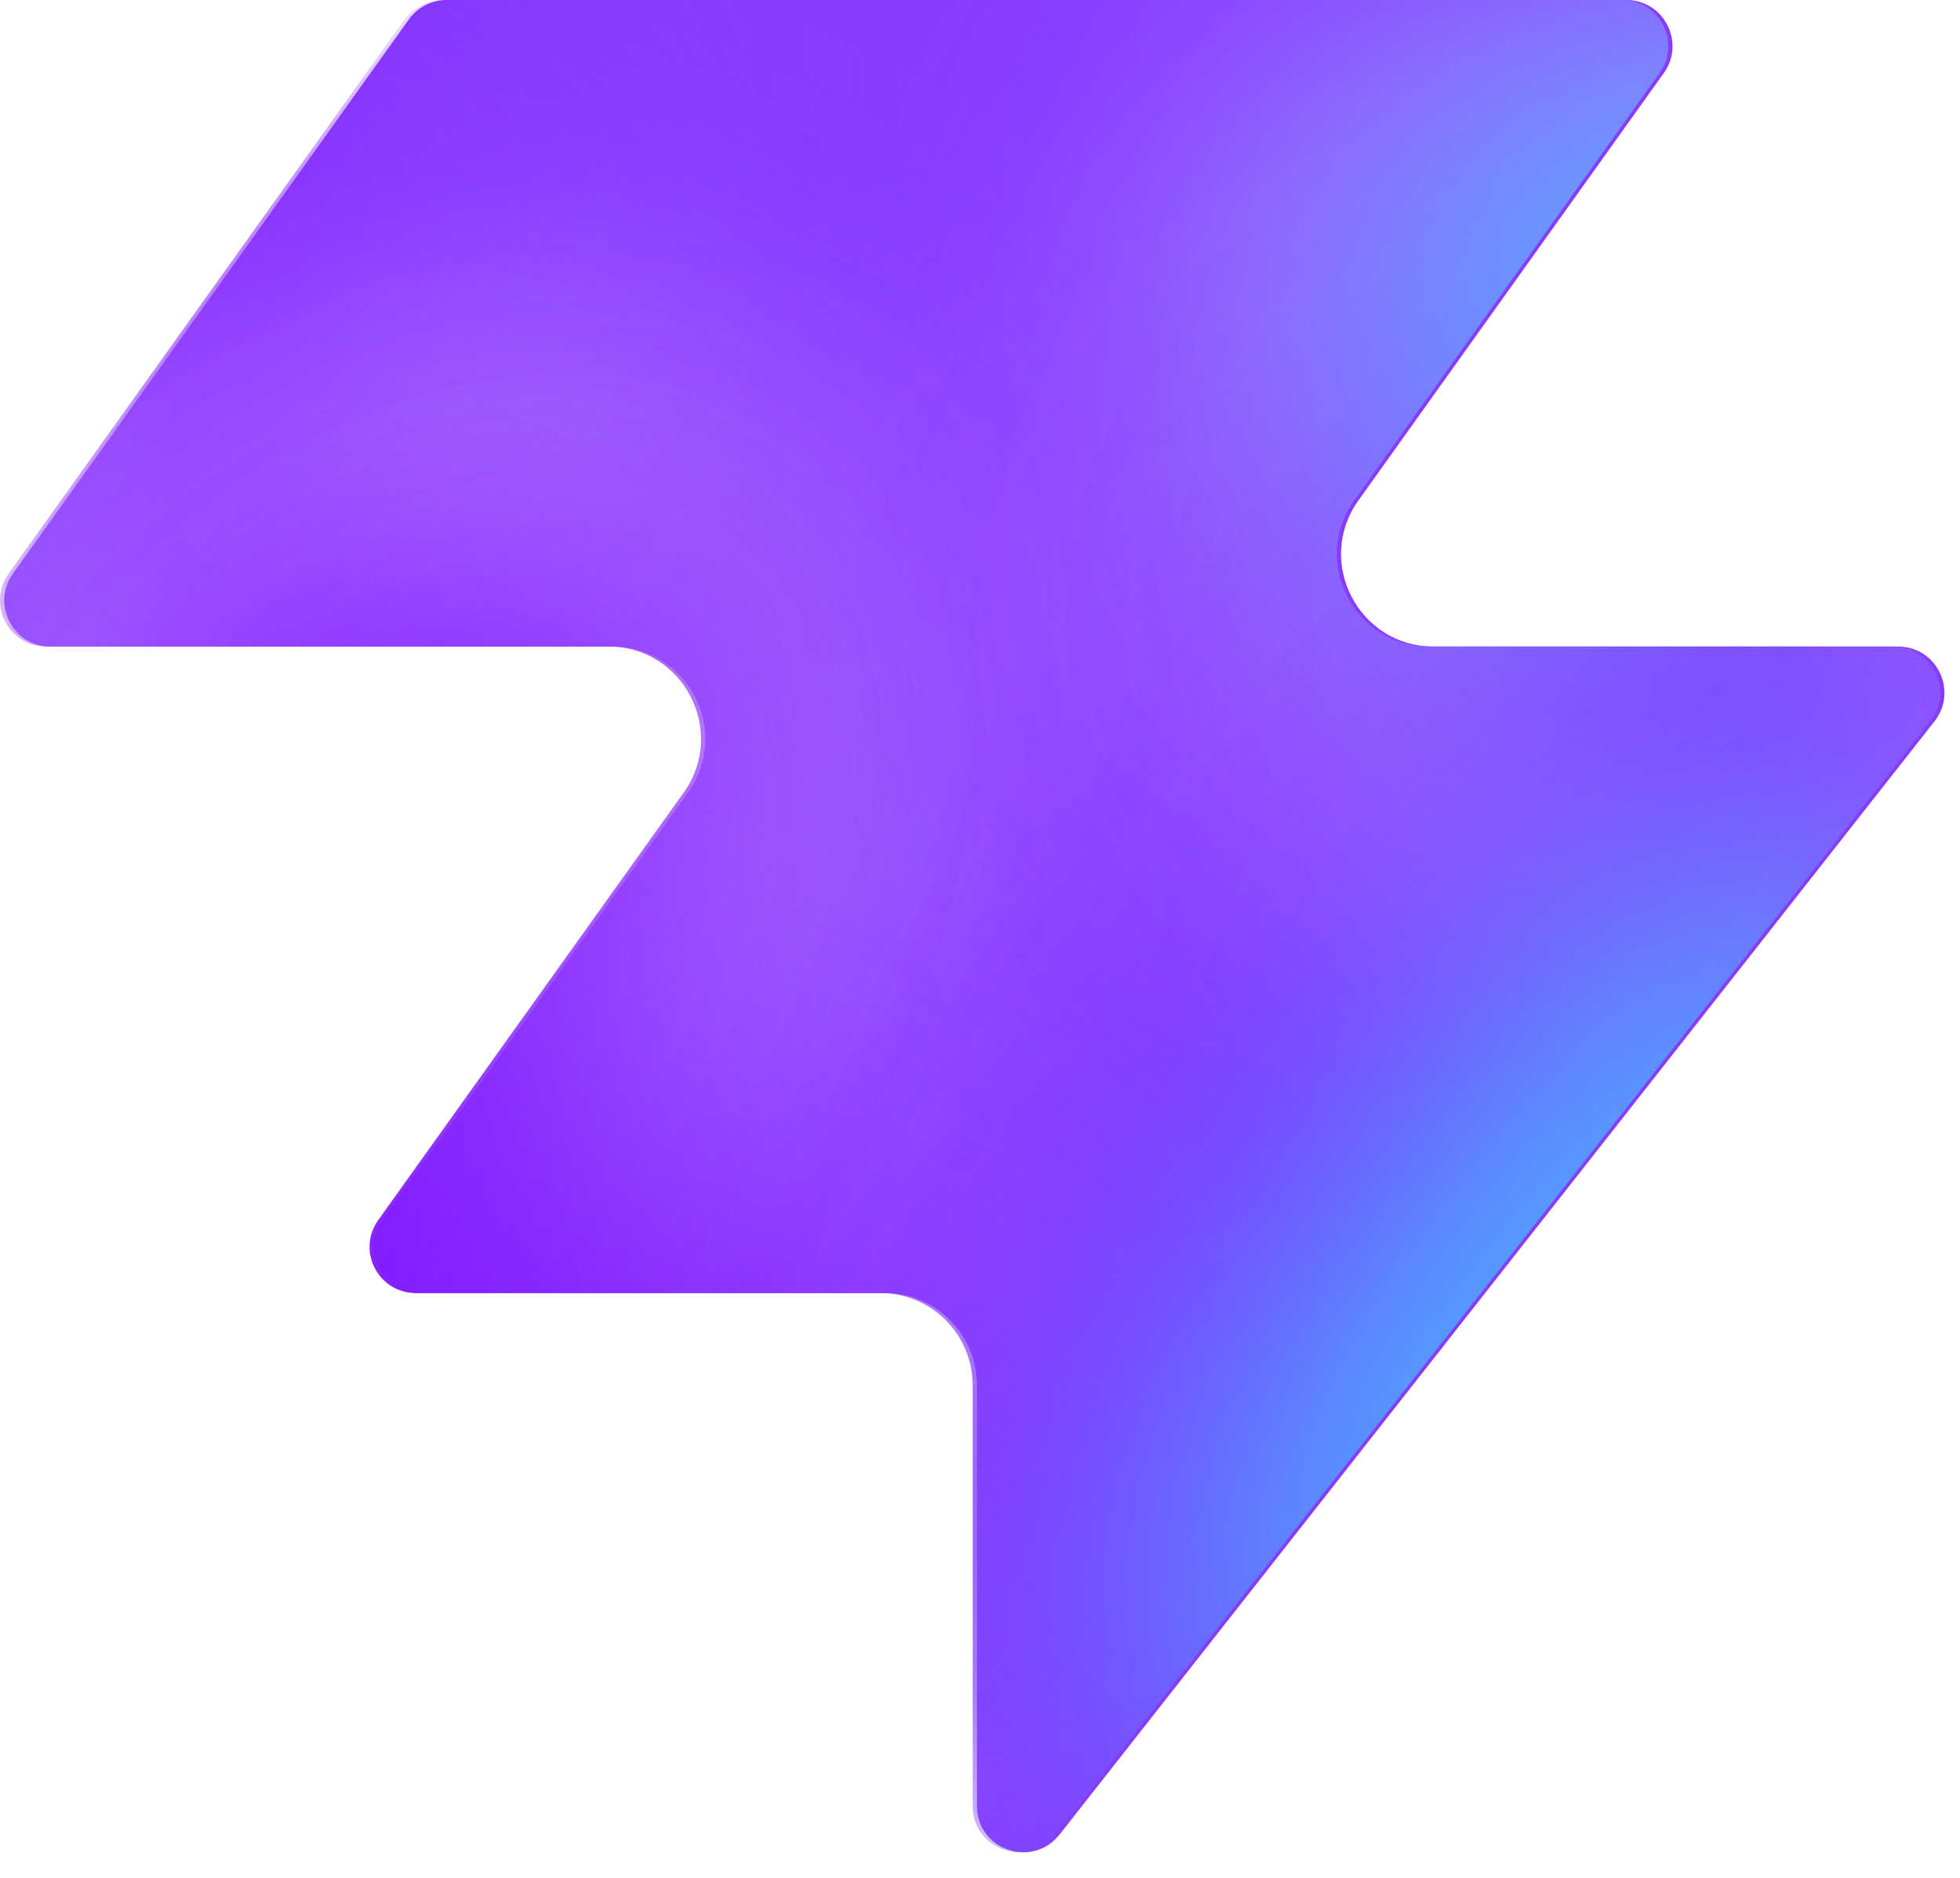
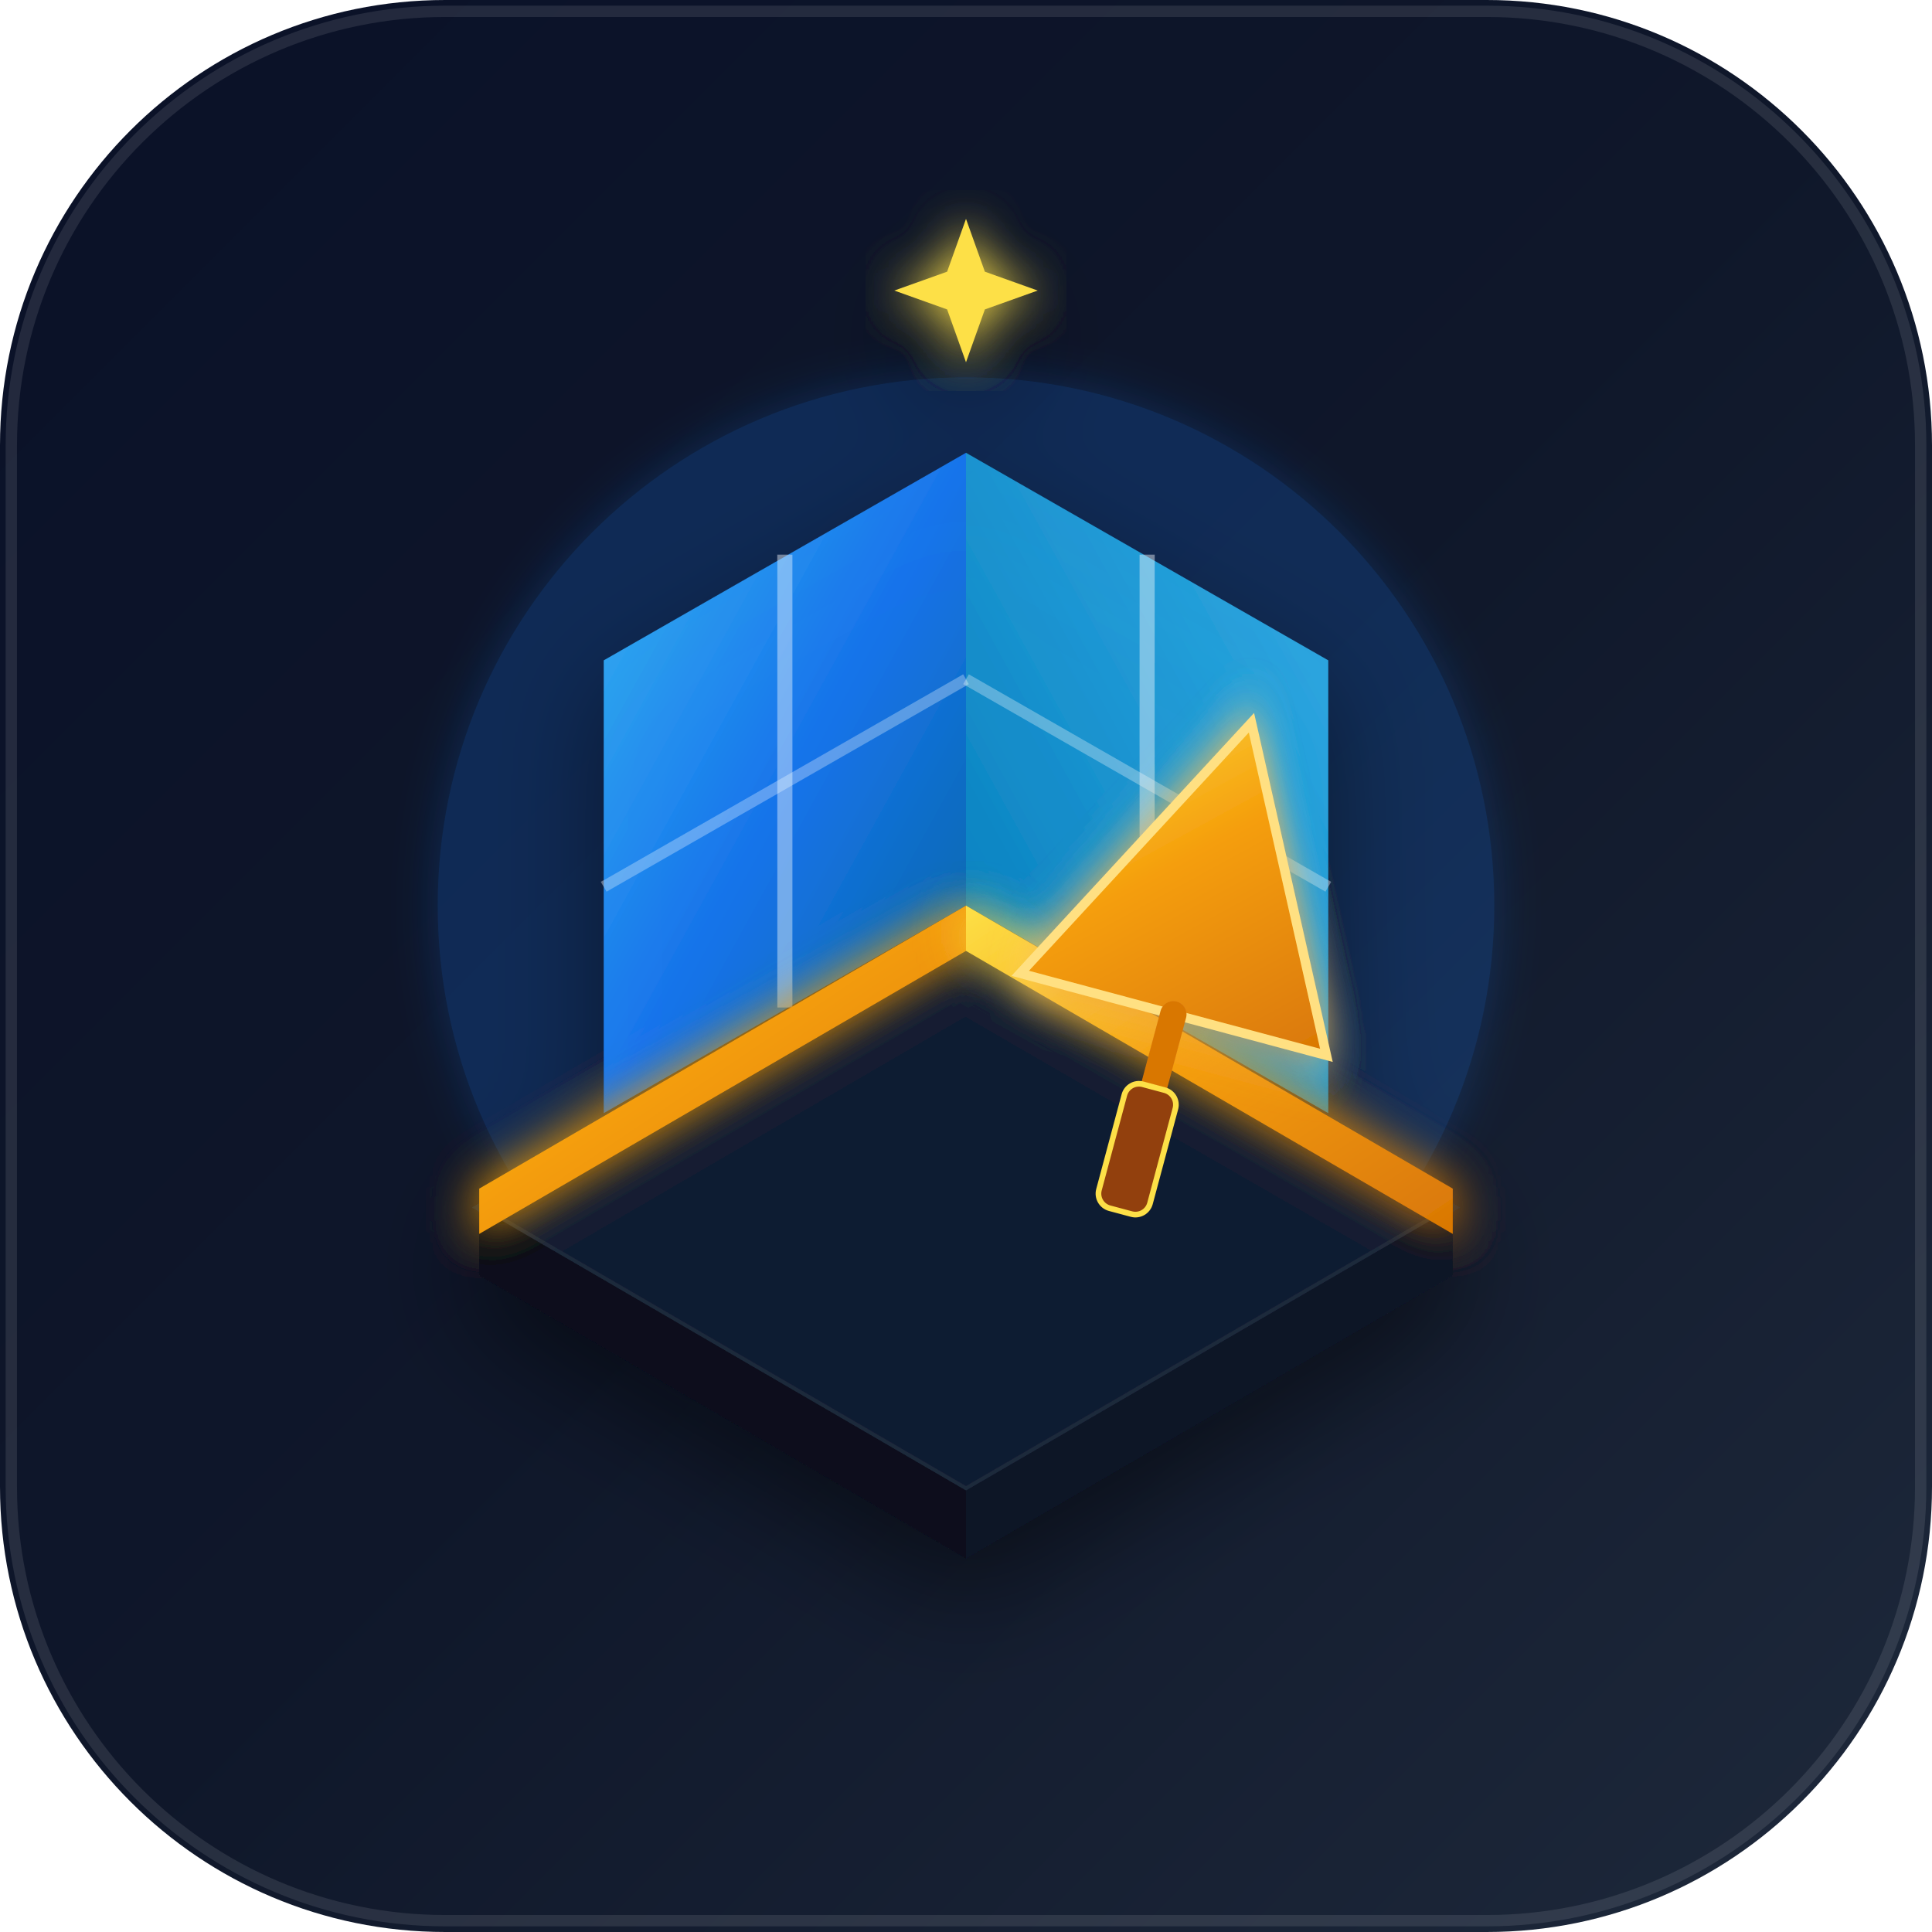
- <svg xmlns="http://www.w3.org/2000/svg" width="48" height="46" fill="none" viewBox="0 0 48 46">
-   <path fill="#863bff" d="M25.946 44.938c-.664.845-2.021.375-2.021-.698V33.937a2.26 2.26 0 0 0-2.262-2.262H10.287c-.92 0-1.456-1.04-.92-1.788l7.48-10.471c1.07-1.497 0-3.578-1.842-3.578H1.237c-.92 0-1.456-1.04-.92-1.788L10.013.474c.214-.297.556-.474.92-.474h28.894c.92 0 1.456 1.04.92 1.788l-7.48 10.471c-1.07 1.498 0 3.579 1.842 3.579h11.377c.943 0 1.473 1.088.89 1.83L25.947 44.94z" style="fill:#863bff;fill:color(display-p3 .525 .23 1);fill-opacity:1" />
-   <mask id="a" width="48" height="46" x="0" y="0" maskUnits="userSpaceOnUse" style="mask-type:alpha">
-     <path fill="#000" d="M25.842 44.938c-.664.844-2.021.375-2.021-.698V33.937a2.26 2.26 0 0 0-2.262-2.262H10.183c-.92 0-1.456-1.04-.92-1.788l7.48-10.471c1.07-1.498 0-3.579-1.842-3.579H1.133c-.92 0-1.456-1.04-.92-1.787L9.91.473c.214-.297.556-.474.92-.474h28.894c.92 0 1.456 1.04.92 1.788l-7.48 10.471c-1.07 1.498 0 3.578 1.842 3.578h11.377c.943 0 1.473 1.088.89 1.832L25.843 44.94z" style="fill:#000;fill-opacity:1" />
-   </mask>
-   <g mask="url(#a)">
-     <g filter="url(#b)">
-       <ellipse cx="5.508" cy="14.704" fill="#ede6ff" rx="5.508" ry="14.704" style="fill:#ede6ff;fill:color(display-p3 .927 .903 1);fill-opacity:1" transform="matrix(.00324 1 1 -.00324 -4.47 31.516)" />
-     </g>
-     <g filter="url(#c)">
-       <ellipse cx="10.399" cy="29.851" fill="#ede6ff" rx="10.399" ry="29.851" style="fill:#ede6ff;fill:color(display-p3 .927 .903 1);fill-opacity:1" transform="matrix(.00324 1 1 -.00324 -39.328 7.883)" />
-     </g>
-     <g filter="url(#d)">
-       <ellipse cx="5.508" cy="30.487" fill="#7e14ff" rx="5.508" ry="30.487" style="fill:#7e14ff;fill:color(display-p3 .492 .077 1);fill-opacity:1" transform="rotate(89.814 -25.913 -14.639)scale(1 -1)" />
-     </g>
-     <g filter="url(#e)">
-       <ellipse cx="5.508" cy="30.599" fill="#7e14ff" rx="5.508" ry="30.599" style="fill:#7e14ff;fill:color(display-p3 .492 .077 1);fill-opacity:1" transform="rotate(89.814 -32.644 -3.334)scale(1 -1)" />
-     </g>
-     <g filter="url(#f)">
-       <ellipse cx="5.508" cy="30.599" fill="#7e14ff" rx="5.508" ry="30.599" style="fill:#7e14ff;fill:color(display-p3 .492 .077 1);fill-opacity:1" transform="matrix(.00324 1 1 -.00324 -34.34 30.47)" />
-     </g>
-     <g filter="url(#g)">
-       <ellipse cx="14.072" cy="22.078" fill="#ede6ff" rx="14.072" ry="22.078" style="fill:#ede6ff;fill:color(display-p3 .927 .903 1);fill-opacity:1" transform="rotate(93.35 24.506 48.493)scale(-1 1)" />
-     </g>
-     <g filter="url(#h)">
-       <ellipse cx="3.47" cy="21.501" fill="#7e14ff" rx="3.47" ry="21.501" style="fill:#7e14ff;fill:color(display-p3 .492 .077 1);fill-opacity:1" transform="rotate(89.009 28.708 47.59)scale(-1 1)" />
-     </g>
-     <g filter="url(#i)">
-       <ellipse cx="3.47" cy="21.501" fill="#7e14ff" rx="3.47" ry="21.501" style="fill:#7e14ff;fill:color(display-p3 .492 .077 1);fill-opacity:1" transform="rotate(89.009 28.708 47.59)scale(-1 1)" />
-     </g>
-     <g filter="url(#j)">
-       <ellipse cx=".387" cy="8.972" fill="#7e14ff" rx="4.407" ry="29.108" style="fill:#7e14ff;fill:color(display-p3 .492 .077 1);fill-opacity:1" transform="rotate(39.51 .387 8.972)" />
-     </g>
-     <g filter="url(#k)">
-       <ellipse cx="47.523" cy="-6.092" fill="#7e14ff" rx="4.407" ry="29.108" style="fill:#7e14ff;fill:color(display-p3 .492 .077 1);fill-opacity:1" transform="rotate(37.892 47.523 -6.092)" />
-     </g>
-     <g filter="url(#l)">
-       <ellipse cx="41.412" cy="6.333" fill="#47bfff" rx="5.971" ry="9.665" style="fill:#47bfff;fill:color(display-p3 .28 .748 1);fill-opacity:1" transform="rotate(37.892 41.412 6.333)" />
-     </g>
-     <g filter="url(#m)">
-       <ellipse cx="-1.879" cy="38.332" fill="#7e14ff" rx="4.407" ry="29.108" style="fill:#7e14ff;fill:color(display-p3 .492 .077 1);fill-opacity:1" transform="rotate(37.892 -1.88 38.332)" />
-     </g>
-     <g filter="url(#n)">
-       <ellipse cx="-1.879" cy="38.332" fill="#7e14ff" rx="4.407" ry="29.108" style="fill:#7e14ff;fill:color(display-p3 .492 .077 1);fill-opacity:1" transform="rotate(37.892 -1.88 38.332)" />
-     </g>
-     <g filter="url(#o)">
-       <ellipse cx="35.651" cy="29.907" fill="#7e14ff" rx="4.407" ry="29.108" style="fill:#7e14ff;fill:color(display-p3 .492 .077 1);fill-opacity:1" transform="rotate(37.892 35.651 29.907)" />
-     </g>
-     <g filter="url(#p)">
-       <ellipse cx="38.418" cy="32.4" fill="#47bfff" rx="5.971" ry="15.297" style="fill:#47bfff;fill:color(display-p3 .28 .748 1);fill-opacity:1" transform="rotate(37.892 38.418 32.4)" />
-     </g>
-   </g>
+ <svg xmlns="http://www.w3.org/2000/svg" viewBox="0 0 512 512" width="512" height="512">
  <defs>
-     <filter id="b" width="60.045" height="41.654" x="-19.77" y="16.149" color-interpolation-filters="sRGB" filterUnits="userSpaceOnUse">
-       <feFlood flood-opacity="0" result="BackgroundImageFix" />
-       <feBlend in="SourceGraphic" in2="BackgroundImageFix" result="shape" />
-       <feGaussianBlur result="effect1_foregroundBlur_2002_17158" stdDeviation="7.659" />
+     <linearGradient id="bgGrad" x1="0%" y1="0%" x2="100%" y2="100%">
+       <stop offset="0%" stop-color="#0A1128" />
+       <stop offset="50%" stop-color="#0F172A" />
+       <stop offset="100%" stop-color="#1E293B" />
+     </linearGradient>
+     <linearGradient id="blueGrad" x1="0%" y1="0%" x2="100%" y2="100%">
+       <stop offset="0%" stop-color="#38BDF8" />
+       <stop offset="50%" stop-color="#1877F2" />
+       <stop offset="100%" stop-color="#0369A1" />
+     </linearGradient>
+     <linearGradient id="cyanGrad" x1="0%" y1="100%" x2="100%" y2="0%">
+       <stop offset="0%" stop-color="#0284C7" />
+       <stop offset="100%" stop-color="#38BDF8" />
+     </linearGradient>
+     <linearGradient id="goldGrad" x1="0%" y1="0%" x2="100%" y2="100%">
+       <stop offset="0%" stop-color="#FDE047" />
+       <stop offset="45%" stop-color="#F59E0B" />
+       <stop offset="100%" stop-color="#D97706" />
+     </linearGradient>
+     <filter id="glow" x="-20%" y="-20%" width="140%" height="140%">
+       <feGaussianBlur stdDeviation="6" result="blur" />
+       <feComposite in="SourceGraphic" in2="blur" operator="over" />
    </filter>
-     <filter id="c" width="90.34" height="51.437" x="-54.613" y="-7.533" color-interpolation-filters="sRGB" filterUnits="userSpaceOnUse">
-       <feFlood flood-opacity="0" result="BackgroundImageFix" />
-       <feBlend in="SourceGraphic" in2="BackgroundImageFix" result="shape" />
-       <feGaussianBlur result="effect1_foregroundBlur_2002_17158" stdDeviation="7.659" />
-     </filter>
-     <filter id="d" width="79.355" height="29.4" x="-49.64" y="2.03" color-interpolation-filters="sRGB" filterUnits="userSpaceOnUse">
-       <feFlood flood-opacity="0" result="BackgroundImageFix" />
-       <feBlend in="SourceGraphic" in2="BackgroundImageFix" result="shape" />
-       <feGaussianBlur result="effect1_foregroundBlur_2002_17158" stdDeviation="4.596" />
-     </filter>
-     <filter id="e" width="79.579" height="29.4" x="-45.045" y="20.029" color-interpolation-filters="sRGB" filterUnits="userSpaceOnUse">
-       <feFlood flood-opacity="0" result="BackgroundImageFix" />
-       <feBlend in="SourceGraphic" in2="BackgroundImageFix" result="shape" />
-       <feGaussianBlur result="effect1_foregroundBlur_2002_17158" stdDeviation="4.596" />
-     </filter>
-     <filter id="f" width="79.579" height="29.4" x="-43.513" y="21.178" color-interpolation-filters="sRGB" filterUnits="userSpaceOnUse">
-       <feFlood flood-opacity="0" result="BackgroundImageFix" />
-       <feBlend in="SourceGraphic" in2="BackgroundImageFix" result="shape" />
-       <feGaussianBlur result="effect1_foregroundBlur_2002_17158" stdDeviation="4.596" />
-     </filter>
-     <filter id="g" width="74.749" height="58.852" x="15.756" y="-17.901" color-interpolation-filters="sRGB" filterUnits="userSpaceOnUse">
-       <feFlood flood-opacity="0" result="BackgroundImageFix" />
-       <feBlend in="SourceGraphic" in2="BackgroundImageFix" result="shape" />
-       <feGaussianBlur result="effect1_foregroundBlur_2002_17158" stdDeviation="7.659" />
-     </filter>
-     <filter id="h" width="61.377" height="25.362" x="23.548" y="2.284" color-interpolation-filters="sRGB" filterUnits="userSpaceOnUse">
-       <feFlood flood-opacity="0" result="BackgroundImageFix" />
-       <feBlend in="SourceGraphic" in2="BackgroundImageFix" result="shape" />
-       <feGaussianBlur result="effect1_foregroundBlur_2002_17158" stdDeviation="4.596" />
-     </filter>
-     <filter id="i" width="61.377" height="25.362" x="23.548" y="2.284" color-interpolation-filters="sRGB" filterUnits="userSpaceOnUse">
-       <feFlood flood-opacity="0" result="BackgroundImageFix" />
-       <feBlend in="SourceGraphic" in2="BackgroundImageFix" result="shape" />
-       <feGaussianBlur result="effect1_foregroundBlur_2002_17158" stdDeviation="4.596" />
-     </filter>
-     <filter id="j" width="56.045" height="63.649" x="-27.636" y="-22.853" color-interpolation-filters="sRGB" filterUnits="userSpaceOnUse">
-       <feFlood flood-opacity="0" result="BackgroundImageFix" />
-       <feBlend in="SourceGraphic" in2="BackgroundImageFix" result="shape" />
-       <feGaussianBlur result="effect1_foregroundBlur_2002_17158" stdDeviation="4.596" />
-     </filter>
-     <filter id="k" width="54.814" height="64.646" x="20.116" y="-38.415" color-interpolation-filters="sRGB" filterUnits="userSpaceOnUse">
-       <feFlood flood-opacity="0" result="BackgroundImageFix" />
-       <feBlend in="SourceGraphic" in2="BackgroundImageFix" result="shape" />
-       <feGaussianBlur result="effect1_foregroundBlur_2002_17158" stdDeviation="4.596" />
-     </filter>
-     <filter id="l" width="33.541" height="35.313" x="24.641" y="-11.323" color-interpolation-filters="sRGB" filterUnits="userSpaceOnUse">
-       <feFlood flood-opacity="0" result="BackgroundImageFix" />
-       <feBlend in="SourceGraphic" in2="BackgroundImageFix" result="shape" />
-       <feGaussianBlur result="effect1_foregroundBlur_2002_17158" stdDeviation="4.596" />
-     </filter>
-     <filter id="m" width="54.814" height="64.646" x="-29.286" y="6.009" color-interpolation-filters="sRGB" filterUnits="userSpaceOnUse">
-       <feFlood flood-opacity="0" result="BackgroundImageFix" />
-       <feBlend in="SourceGraphic" in2="BackgroundImageFix" result="shape" />
-       <feGaussianBlur result="effect1_foregroundBlur_2002_17158" stdDeviation="4.596" />
-     </filter>
-     <filter id="n" width="54.814" height="64.646" x="-29.286" y="6.009" color-interpolation-filters="sRGB" filterUnits="userSpaceOnUse">
-       <feFlood flood-opacity="0" result="BackgroundImageFix" />
-       <feBlend in="SourceGraphic" in2="BackgroundImageFix" result="shape" />
-       <feGaussianBlur result="effect1_foregroundBlur_2002_17158" stdDeviation="4.596" />
-     </filter>
-     <filter id="o" width="54.814" height="64.646" x="8.244" y="-2.416" color-interpolation-filters="sRGB" filterUnits="userSpaceOnUse">
-       <feFlood flood-opacity="0" result="BackgroundImageFix" />
-       <feBlend in="SourceGraphic" in2="BackgroundImageFix" result="shape" />
-       <feGaussianBlur result="effect1_foregroundBlur_2002_17158" stdDeviation="4.596" />
-     </filter>
-     <filter id="p" width="39.409" height="43.623" x="18.713" y="10.588" color-interpolation-filters="sRGB" filterUnits="userSpaceOnUse">
-       <feFlood flood-opacity="0" result="BackgroundImageFix" />
-       <feBlend in="SourceGraphic" in2="BackgroundImageFix" result="shape" />
-       <feGaussianBlur result="effect1_foregroundBlur_2002_17158" stdDeviation="4.596" />
+     <filter id="softShadow" x="-15%" y="-15%" width="130%" height="130%">
+       <feDropShadow dx="0" dy="12" stdDeviation="14" flood-color="#000" flood-opacity="0.45" />
    </filter>
  </defs>
+   <rect width="512" height="512" rx="118" fill="url(#bgGrad)" />
+   <rect width="506" height="506" x="3" y="3" rx="115" fill="none" stroke="rgba(255,255,255,0.1)" stroke-width="3" />
+   <circle cx="256" cy="240" r="140" fill="#1877F2" opacity="0.22" filter="url(#glow)" />
+   <g filter="url(#softShadow)">
+     <polygon points="256,395 385,320 256,245 127,320" fill="#111C33" stroke="#1E293B" stroke-width="2" />
+     <polygon points="256,395 385,320 385,338 256,413" fill="#0B1326" />
+     <polygon points="256,395 127,320 127,338 256,413" fill="#070D1A" />
+     <polygon points="256,120 160,175 160,295 256,240" fill="url(#blueGrad)" opacity="0.95" />
+     <polygon points="256,120 352,175 352,295 256,240" fill="url(#cyanGrad)" opacity="0.88" />
+     <line x1="208" y1="147" x2="208" y2="267" stroke="rgba(255,255,255,0.4)" stroke-width="4" />
+     <line x1="160" y1="235" x2="256" y2="180" stroke="rgba(255,255,255,0.3)" stroke-width="3" />
+     <line x1="304" y1="147" x2="304" y2="267" stroke="rgba(255,255,255,0.4)" stroke-width="4" />
+     <line x1="256" y1="180" x2="352" y2="235" stroke="rgba(255,255,255,0.3)" stroke-width="3" />
+     <polygon points="127,315 256,240 256,252 127,327" fill="url(#goldGrad)" filter="url(#glow)" />
+     <polygon points="256,240 385,315 385,327 256,252" fill="url(#goldGrad)" filter="url(#glow)" />
+     <g transform="translate(320, 235) rotate(15)">
+       <polygon points="0,-45 42,35 -42,35" fill="url(#goldGrad)" stroke="#FFE082" stroke-width="2.5" filter="url(#glow)" />
+       <path d="M0,35 L0,55" stroke="#D97706" stroke-width="7" stroke-linecap="round" />
+       <rect x="-7" y="55" width="14" height="34" rx="4" fill="#92400E" stroke="#FDE047" stroke-width="1.5" />
+     </g>
+     <path d="M256,58 L261,72 L275,77 L261,82 L256,96 L251,82 L237,77 L251,72 Z" fill="#FDE047" filter="url(#glow)" />
+   </g>
</svg>
